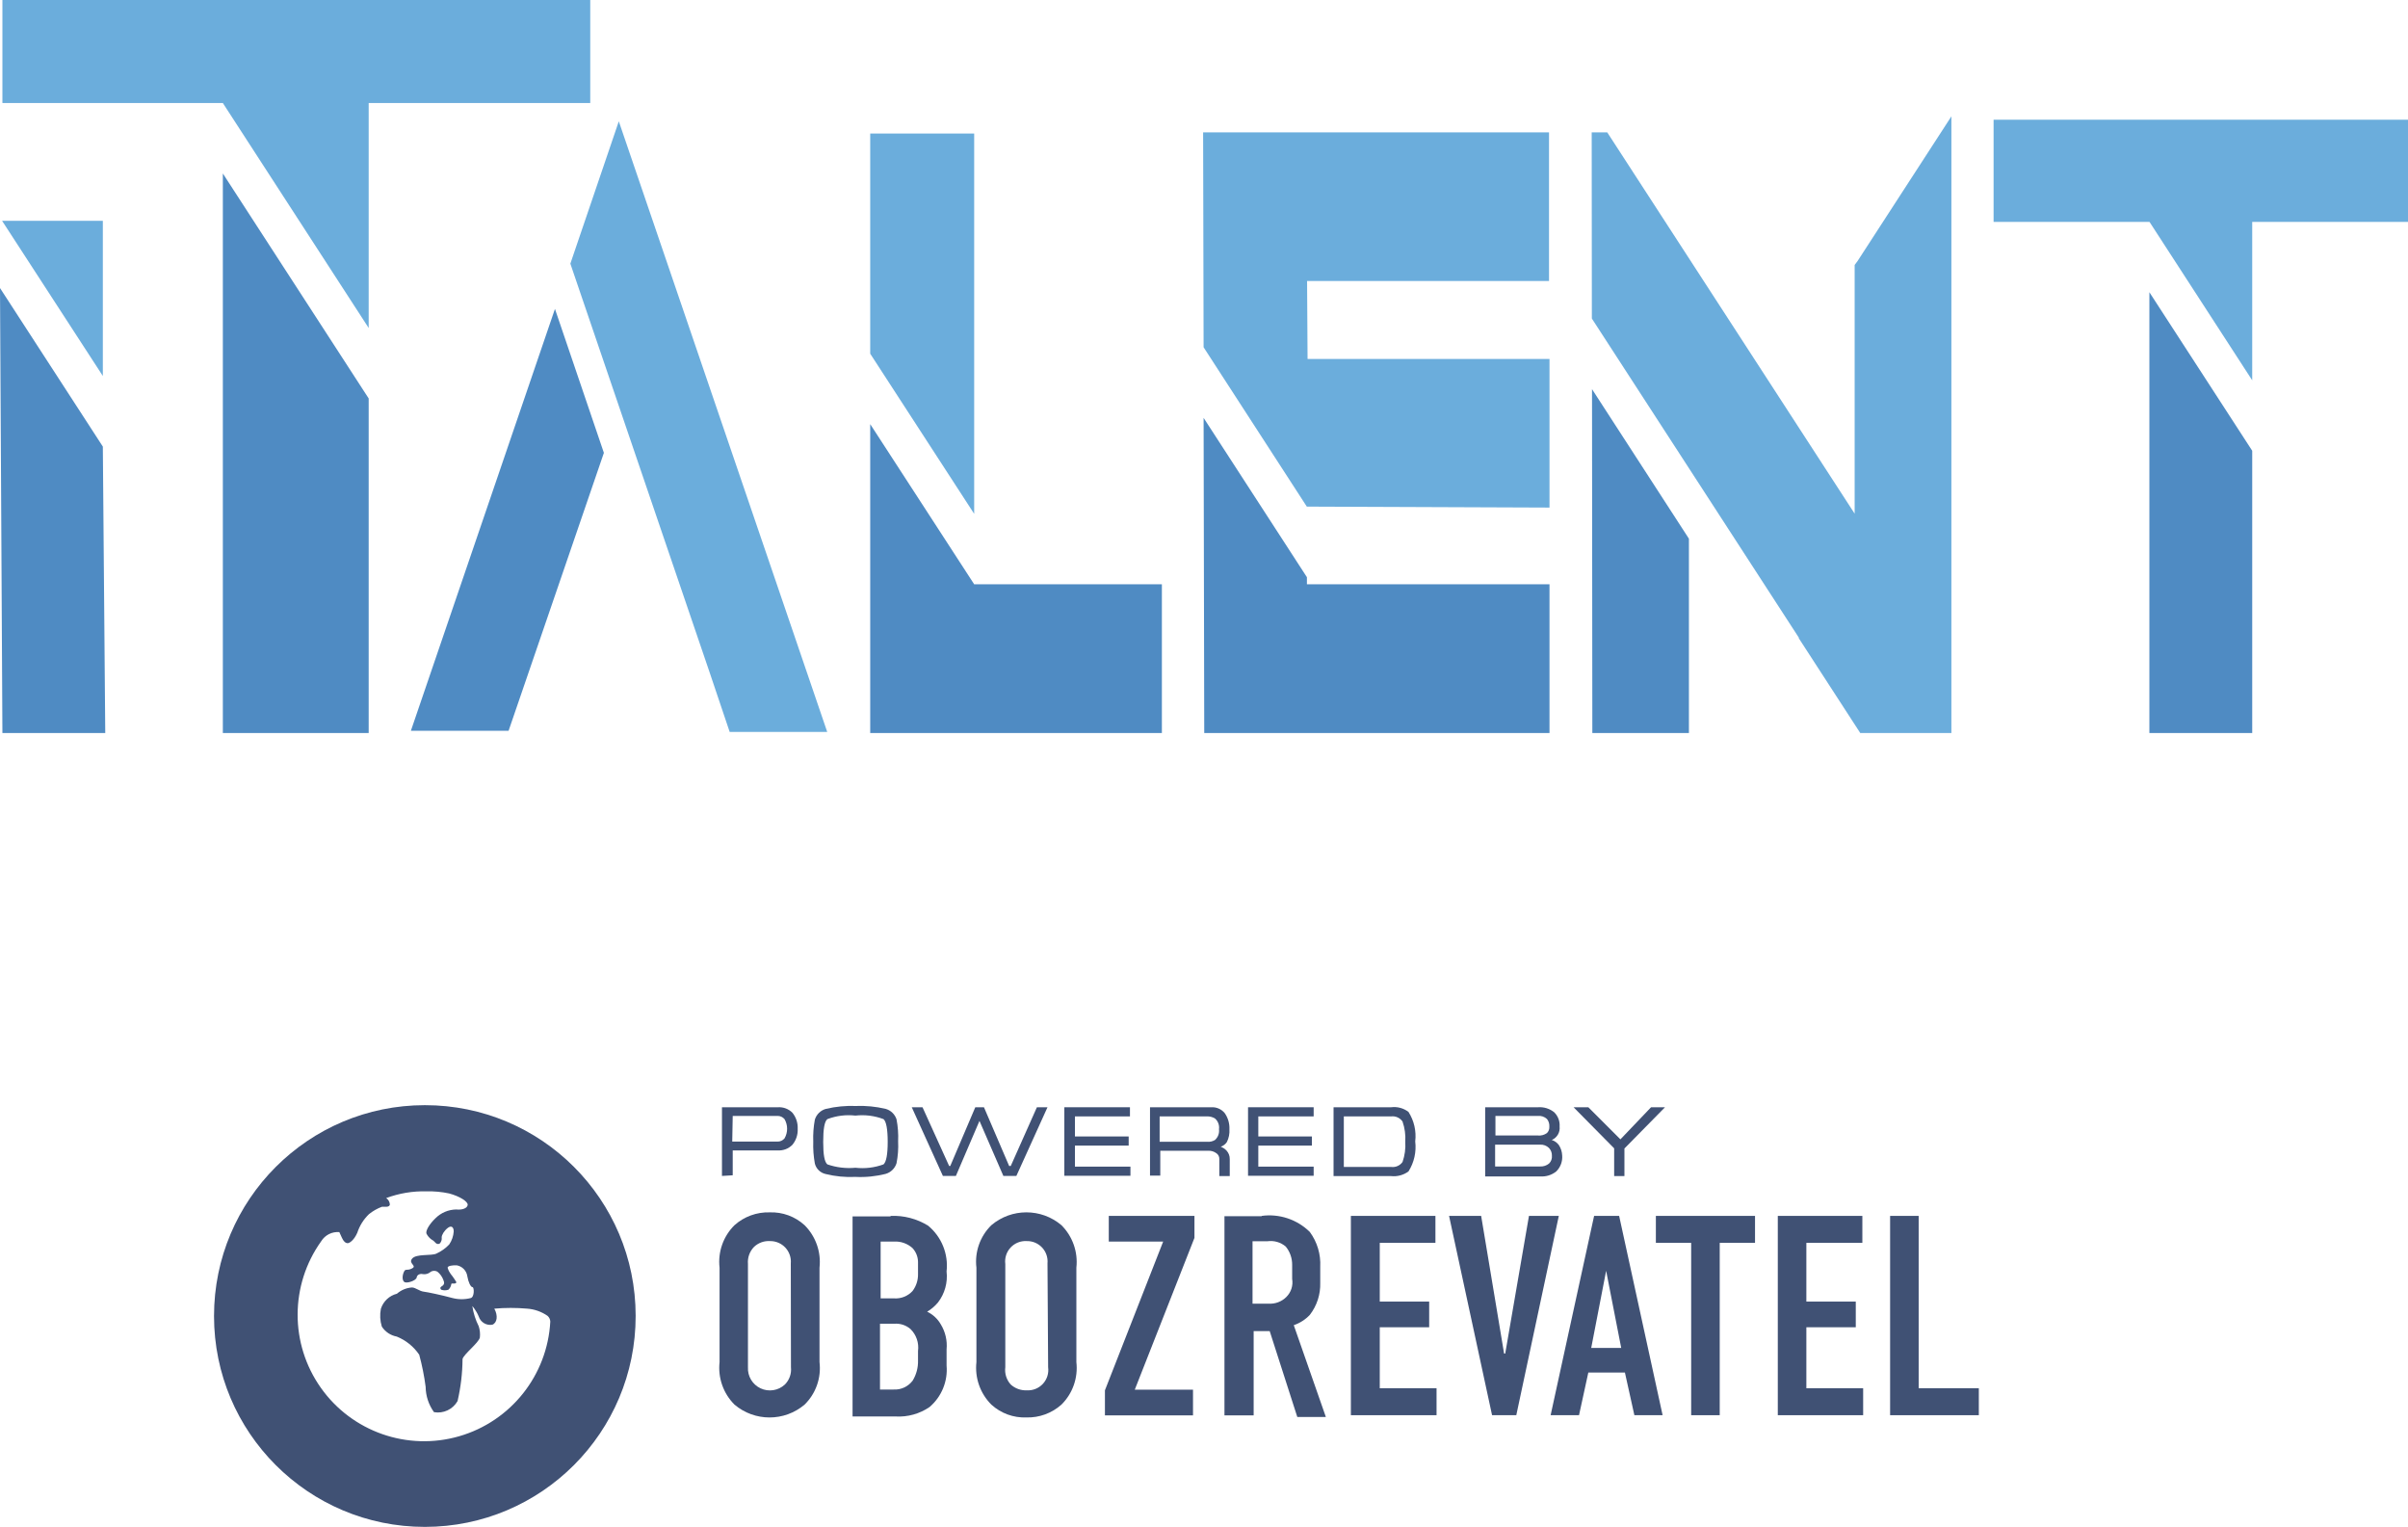
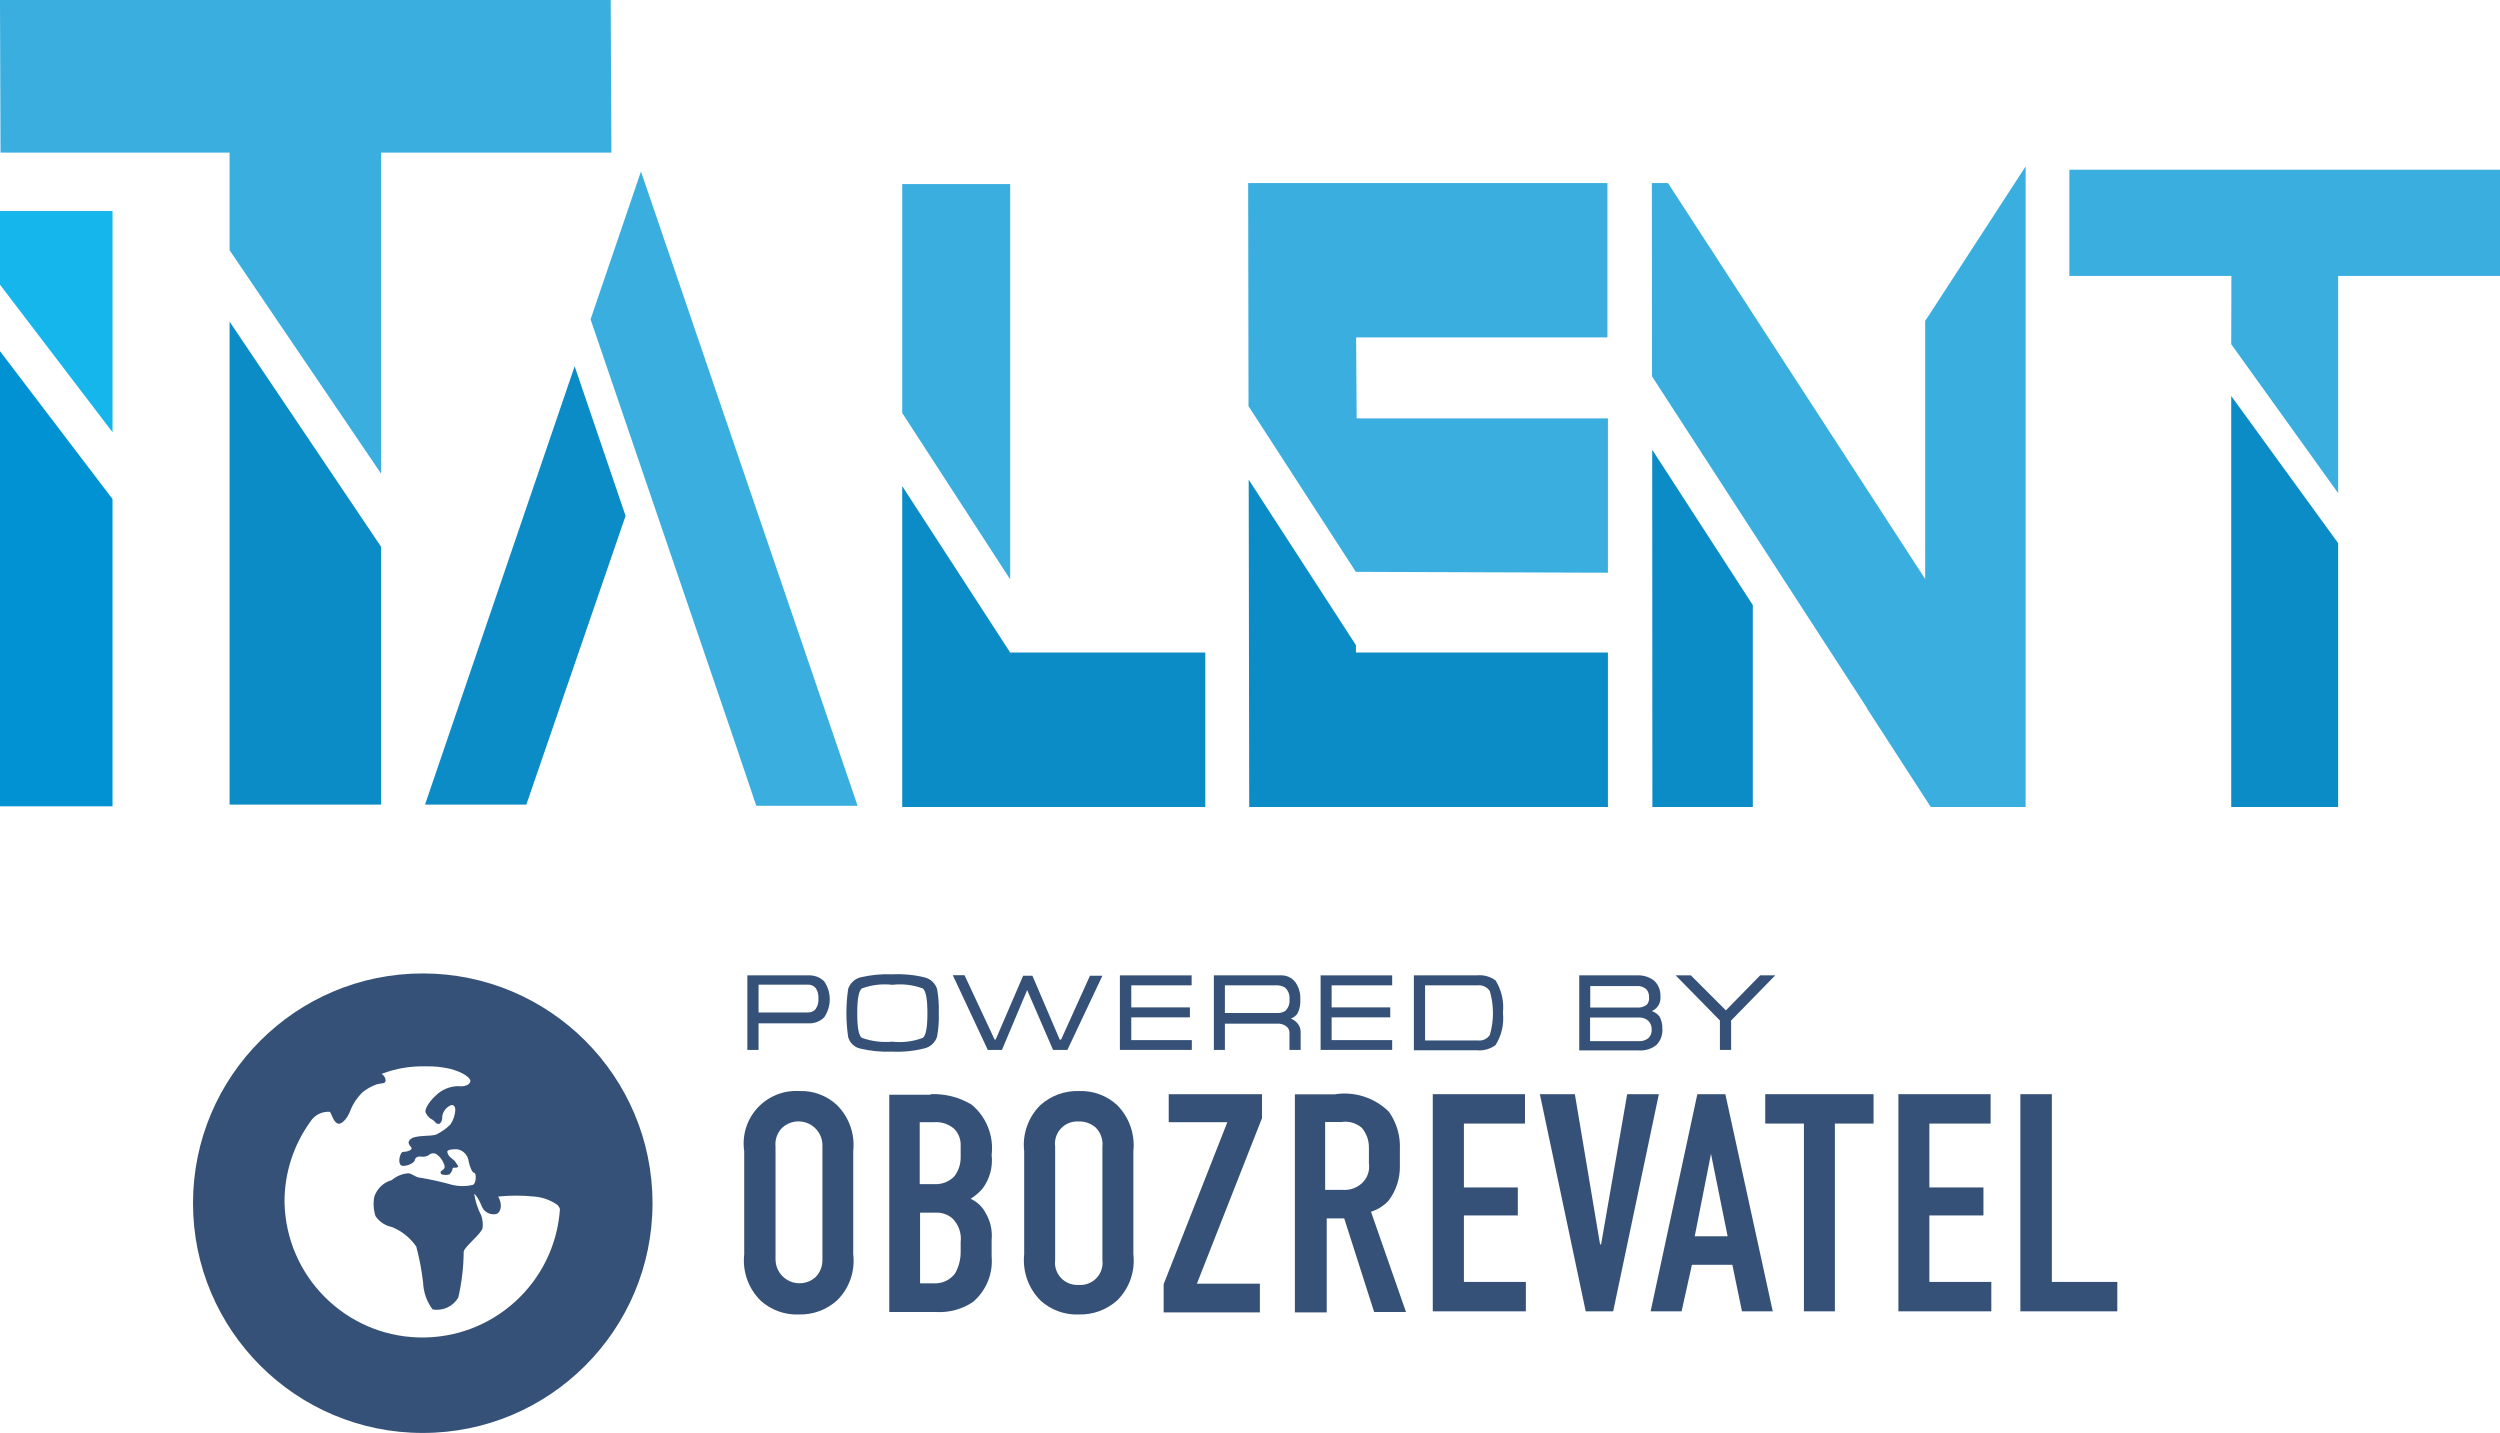
- <svg xmlns="http://www.w3.org/2000/svg" viewBox="0 0 150.09 95.14">
+ <svg xmlns="http://www.w3.org/2000/svg" viewBox="0 0 142.87 81.89">
  <defs>
-     <style>.cls-1{fill:#6baddc;}.cls-2{fill:#4f8bc3;}.cls-3{fill:#405174;}</style>
+     <style>.cls-1{fill:#365177;}.cls-2{fill:#0c8cc6;}.cls-3{fill:#39aedf;}.cls-4{fill:#14b6ec;}.cls-5{fill:#0092d3;}</style>
  </defs>
-   <g id="Слой_2" data-name="Слой 2">
-     <g id="Слой_1-2" data-name="Слой 1">
-       <polygon class="cls-1" points="6.41 13.76 0.13 13.76 6.41 23.43 6.41 13.76" />
-       <polygon class="cls-2" points="0.15 45.68 6.56 45.68 6.41 27.83 0 17.95 0.15 45.68" />
-       <polygon class="cls-2" points="13.89 45.68 22.98 45.68 22.98 24.83 13.89 10.81 13.89 45.68" />
-       <polygon class="cls-1" points="0.15 6.42 13.89 6.42 13.89 6.42 22.98 20.44 22.98 6.42 36.79 6.42 36.79 0 0.15 0 0.15 6.42" />
-       <polygon class="cls-2" points="81.46 35.97 75.02 26.04 75.06 45.68 96.58 45.68 96.58 36.41 81.46 36.41 81.46 35.97" />
-       <polygon class="cls-1" points="81.47 17.51 96.55 17.51 96.55 8.25 74.99 8.25 75.02 21.64 81.46 31.58 81.46 31.57 96.58 31.63 96.58 22.37 81.5 22.37 81.47 17.51" />
-       <polygon class="cls-2" points="99.25 45.68 105.27 45.68 105.27 33.57 99.23 24.25 99.25 45.68" />
-       <polygon class="cls-1" points="115.78 16.27 115.6 16.51 115.6 32.01 100.18 8.25 99.21 8.25 99.22 19.85 112.13 39.75 112.11 39.76 115.95 45.68 121.63 45.68 121.63 7.25 115.78 16.27" />
-       <polygon class="cls-2" points="133.97 45.68 140.38 45.68 140.38 28.09 133.97 18.21 133.97 45.68" />
-       <polygon class="cls-1" points="150.09 13.83 150.09 7.46 124.26 7.46 124.26 13.83 133.97 13.83 133.97 13.84 133.98 13.83 140.38 23.7 140.38 13.83 150.09 13.83" />
-       <polygon class="cls-1" points="60.72 8.32 54.24 8.32 54.24 22.04 60.72 32.02 60.72 8.32" />
-       <polygon class="cls-2" points="61.68 36.41 60.73 36.41 60.72 36.42 60.72 36.41 60.72 36.41 60.72 36.41 54.24 26.43 54.24 45.68 66.17 45.68 68.16 45.68 72.42 45.68 72.42 36.41 61.68 36.41" />
-       <polygon class="cls-1" points="60.72 36.42 60.73 36.41 60.72 36.41 60.72 36.42" />
-       <polygon class="cls-2" points="34.59 19.25 37.64 28.22 31.7 45.54 25.61 45.54 34.59 19.25" />
-       <polygon class="cls-1" points="51.56 45.61 45.48 45.61 44.24 41.93 35.55 16.43 38.57 7.56 51.56 45.61" />
-       <path class="cls-3" d="M26.48,68.87A13.14,13.14,0,1,0,39.62,82,13.13,13.13,0,0,0,26.48,68.87ZM34.3,82.35a7.88,7.88,0,1,1-14.28-5,1.21,1.21,0,0,1,1.13-.57s.06.12.16.35.23.34.36.34.41-.21.6-.65A2.83,2.83,0,0,1,23,75.66a2.89,2.89,0,0,1,.81-.46l.29,0c.13,0,.2-.08.2-.14a.51.51,0,0,0-.23-.4,6.71,6.71,0,0,1,2.51-.42,6.08,6.08,0,0,1,1.41.13c.67.18,1.19.51,1.16.72s-.35.32-.71.28a1.87,1.87,0,0,0-1.3.55c-.38.36-.62.78-.56.95a1,1,0,0,0,.3.36.83.83,0,0,1,.26.21.21.21,0,0,0,.26.06.45.45,0,0,0,.13-.39c0-.16.16-.42.38-.59s.37-.06.37.22a1.63,1.63,0,0,1-.28.81,2.57,2.57,0,0,1-.8.57c-.31.15-1.25,0-1.51.31s.32.44,0,.61-.4,0-.5.19-.15.52,0,.65.75-.08.78-.27.23-.25.39-.21a.6.6,0,0,0,.48-.14.39.39,0,0,1,.44,0,1.19,1.19,0,0,1,.35.49c.07.17.1.3-.13.43-.08.05-.06.14,0,.19a.69.69,0,0,0,.45,0,.59.59,0,0,0,.18-.35c0-.08.2,0,.28-.06s0-.1-.11-.29S28,79.35,27.9,79c0-.12.3-.16.57-.15a.81.81,0,0,1,.66.69c.06.36.21.67.32.67s.13.62-.11.68a2.28,2.28,0,0,1-1.13,0c-.7-.19-1.56-.37-1.81-.4s-.49-.25-.72-.26a1.59,1.59,0,0,0-.94.39,1.41,1.41,0,0,0-1,.94,2.25,2.25,0,0,0,.06,1.11,1.41,1.41,0,0,0,.93.62,3.1,3.1,0,0,1,1.4,1.13,15.07,15.07,0,0,1,.4,2A2.75,2.75,0,0,0,27.05,88a1.41,1.41,0,0,0,1.47-.69,12,12,0,0,0,.31-2.62c.08-.31,1-1,1.08-1.34a1.68,1.68,0,0,0-.07-.7,4.15,4.15,0,0,1-.4-1.26s.24.26.4.65a.75.75,0,0,0,.85.51c.3-.12.36-.57.12-1a11.76,11.76,0,0,1,2.05,0,2.55,2.55,0,0,1,1.27.45A.51.51,0,0,1,34.3,82.35Z" />
-       <path class="cls-3" d="M44.85,79a3.21,3.21,0,0,1,.93-2.65,3.15,3.15,0,0,1,2.19-.8,3.06,3.06,0,0,1,2.18.8A3.24,3.24,0,0,1,51.08,79v5.88a3.18,3.18,0,0,1-.93,2.65,3.38,3.38,0,0,1-4.37,0,3.24,3.24,0,0,1-.93-2.65Zm4.44-.27A1.28,1.28,0,0,0,48,77.34a1.33,1.33,0,0,0-1,.36,1.36,1.36,0,0,0-.38,1.07V85.2a1.37,1.37,0,0,0,2.3,1.08,1.33,1.33,0,0,0,.38-1.08Z" />
-       <path class="cls-3" d="M55.51,75.77a4.11,4.11,0,0,1,2.34.61A3.23,3.23,0,0,1,59,79.23a2.67,2.67,0,0,1-.54,1.94,2.63,2.63,0,0,1-.67.57,1.94,1.94,0,0,1,.85.79A2.53,2.53,0,0,1,59,84.09v1a3.06,3.06,0,0,1-1.06,2.59,3.4,3.4,0,0,1-2.11.59H53.14V75.8h2.37Zm-.62,5.14h.84a1.43,1.43,0,0,0,1.15-.46,1.7,1.7,0,0,0,.34-1.06v-.76a1.3,1.3,0,0,0-.34-.85,1.59,1.59,0,0,0-1.16-.41h-.83Zm0,5.68h.8a1.39,1.39,0,0,0,1.2-.56,2.3,2.3,0,0,0,.33-1.25v-.59a1.62,1.62,0,0,0-.47-1.37,1.38,1.38,0,0,0-1-.33h-.9v4.1Z" />
-       <path class="cls-3" d="M60.86,79a3.18,3.18,0,0,1,.93-2.65,3.38,3.38,0,0,1,4.37,0A3.24,3.24,0,0,1,67.09,79v5.88a3.21,3.21,0,0,1-.93,2.65,3.15,3.15,0,0,1-2.19.8,3.06,3.06,0,0,1-2.18-.8,3.24,3.24,0,0,1-.93-2.65Zm4.43-.27A1.27,1.27,0,0,0,64,77.34a1.27,1.27,0,0,0-1.34,1.43V85.2A1.35,1.35,0,0,0,63,86.28a1.4,1.4,0,0,0,1,.36,1.27,1.27,0,0,0,1.33-1.44Z" />
-       <path class="cls-3" d="M74.45,75.77v1.37L70.73,86.6h3.63v1.6H68.87V86.64l3.63-9.27H69.11v-1.6Z" />
-       <path class="cls-3" d="M78.64,75.77a3.59,3.59,0,0,1,3,1,3.36,3.36,0,0,1,.65,2.17v1a3.11,3.11,0,0,1-.65,2,2.46,2.46,0,0,1-1,.64l2,5.72H80.86l-1.72-5.35h-1V88.2H76.32V75.79h2.32Zm-.56,5.47h1a1.43,1.43,0,0,0,1.09-.41,1.28,1.28,0,0,0,.37-1.13v-.88a1.78,1.78,0,0,0-.4-1.14A1.45,1.45,0,0,0,79,77.35h-.93v3.89Z" />
-       <path class="cls-3" d="M84.2,75.77h5.27v1.68H86v3.66h3.08v1.6H86v3.8h3.54v1.68H84.2Z" />
-       <path class="cls-3" d="M94.51,88.19H93L90.32,75.77h2l1.43,8.58h.07l1.48-8.58h1.86Z" />
-       <path class="cls-3" d="M101.87,88.19l-.59-2.66H99l-.58,2.66H96.65l2.71-12.42h1.56l2.71,12.42Zm-1.76-9L99.18,84h1.87Z" />
-       <path class="cls-3" d="M109.39,75.77v1.68h-2.2V88.19h-1.78V77.45h-2.2V75.77Z" />
-       <path class="cls-3" d="M110.81,75.77h5.27v1.68h-3.49v3.66h3.08v1.6h-3.08v3.8h3.54v1.68h-5.32Z" />
-       <path class="cls-3" d="M119.59,75.77V86.51h3.75v1.68h-5.53V75.77Z" />
-       <path class="cls-3" d="M45,73.28V69h3.49a1.17,1.17,0,0,1,.9.34,1.48,1.48,0,0,1,.33,1,1.45,1.45,0,0,1-.33,1,1.18,1.18,0,0,1-.91.35H45.67v1.55Zm.64-2.14h2.82a.56.56,0,0,0,.44-.2,1.2,1.2,0,0,0,0-1.2.56.56,0,0,0-.44-.2H45.67Z" />
-       <path class="cls-3" d="M53.32,73.34a6.43,6.43,0,0,1-1.86-.18.89.89,0,0,1-.67-.65,6.41,6.41,0,0,1-.1-1.37,6.15,6.15,0,0,1,.1-1.37,1,1,0,0,1,.69-.67,7,7,0,0,1,1.86-.18,6.92,6.92,0,0,1,1.86.18,1,1,0,0,1,.68.65,5.79,5.79,0,0,1,.1,1.37,5.57,5.57,0,0,1-.1,1.37,1,1,0,0,1-.67.66A6.36,6.36,0,0,1,53.32,73.34Zm0-.57a3.83,3.83,0,0,0,1.75-.21c.17-.15.26-.62.26-1.4s-.09-1.28-.26-1.42a3.75,3.75,0,0,0-1.75-.22,3.72,3.72,0,0,0-1.75.22c-.18.14-.26.62-.26,1.42s.08,1.25.26,1.4A4.16,4.16,0,0,0,53.32,72.77Z" />
-       <path class="cls-3" d="M59.16,72.66h.07L60.79,69h.54l1.57,3.66H63L64.63,69h.66l-1.94,4.28h-.81l-1.49-3.43-1.47,3.43h-.81L56.83,69h.67Z" />
-       <path class="cls-3" d="M66.34,69h4.09v.57H67v1.25h3.35v.57H67v1.31h3.46v.57H66.34Z" />
-       <path class="cls-3" d="M71.66,69h3.85a1,1,0,0,1,.83.37,1.63,1.63,0,0,1,.29,1,1.55,1.55,0,0,1-.16.8.76.76,0,0,1-.38.29,1,1,0,0,1,.36.24.76.76,0,0,1,.2.53v1.06H76V72.22a.41.41,0,0,0-.19-.36.79.79,0,0,0-.49-.15h-3v1.55h-.64V69Zm.63,2.15h2.94a.8.8,0,0,0,.5-.11.77.77,0,0,0,.25-.67.75.75,0,0,0-.25-.67.9.9,0,0,0-.52-.13H72.28v1.58Z" />
-       <path class="cls-3" d="M77.79,69h4.09v.57H78.43v1.25h3.34v.57H78.43v1.31h3.45v.57H77.79Z" />
-       <path class="cls-3" d="M83.12,69h3.59a1.47,1.47,0,0,1,1.08.29,2.8,2.8,0,0,1,.42,1.84A2.85,2.85,0,0,1,87.79,73a1.55,1.55,0,0,1-1.08.29H83.12Zm.64,3.72h2.95a.75.75,0,0,0,.71-.31,3.18,3.18,0,0,0,.17-1.26,3.22,3.22,0,0,0-.17-1.26.75.75,0,0,0-.71-.32H83.76Z" />
-       <path class="cls-3" d="M97.37,72A1.25,1.25,0,0,1,97,73a1.44,1.44,0,0,1-1,.31H92.57V69h3.3a1.44,1.44,0,0,1,1,.31,1.13,1.13,0,0,1,.34.89.81.81,0,0,1-.49.84.87.87,0,0,1,.44.31A1.27,1.27,0,0,1,97.37,72Zm-.8-1.81a.67.67,0,0,0-.15-.46.73.73,0,0,0-.57-.19H93.21v1.22h2.64a.83.83,0,0,0,.57-.15A.51.51,0,0,0,96.57,70.21Zm-3.38,1.16v1.34H96a.82.82,0,0,0,.55-.18.6.6,0,0,0,.18-.49.66.66,0,0,0-.19-.49.73.73,0,0,0-.54-.2H93.19Z" />
-       <path class="cls-3" d="M102.91,69h.87l-2.53,2.57v1.72h-.64V71.56L98.08,69H99l2,2Z" />
+   <g id="Layer_2" data-name="Layer 2">
+     <g id="Слой_1" data-name="Слой 1">
+       <path class="cls-1" d="M24.16,55.63A13.13,13.13,0,1,0,37.29,68.76,13.13,13.13,0,0,0,24.16,55.63ZM32,69.1a7.88,7.88,0,0,1-15.74-.41,7.79,7.79,0,0,1,1.47-4.58,1.21,1.21,0,0,1,1.13-.57s.06.11.16.34.23.34.36.34.41-.21.6-.65a3.09,3.09,0,0,1,.75-1.16,2.79,2.79,0,0,1,.82-.45l.29-.05c.13,0,.2-.08.2-.15a.48.48,0,0,0-.23-.39,6.5,6.5,0,0,1,2.51-.43,5.62,5.62,0,0,1,1.4.14c.67.17,1.19.5,1.16.71s-.34.33-.7.28a1.88,1.88,0,0,0-1.3.56c-.38.35-.62.78-.56.94a.87.87,0,0,0,.29.36.76.76,0,0,1,.27.21.21.21,0,0,0,.26.07.48.48,0,0,0,.13-.39.83.83,0,0,1,.37-.59c.21-.16.38-.07.38.21a1.64,1.64,0,0,1-.28.82,3,3,0,0,1-.8.57c-.31.14-1.26,0-1.52.31s.33.44,0,.6-.41,0-.51.2-.14.52,0,.65.75-.08.79-.28.23-.24.39-.21a.59.59,0,0,0,.47-.13A.36.36,0,0,1,25,66a1.21,1.21,0,0,1,.36.49c.07.16.1.29-.13.42-.08.05-.06.15,0,.2a.73.73,0,0,0,.46,0,.63.63,0,0,0,.18-.34c0-.08.2,0,.28-.07s0-.09-.12-.29-.42-.26-.47-.59c0-.11.29-.16.57-.14a.78.78,0,0,1,.65.68c.07.36.22.67.33.67s.13.62-.11.69a2.55,2.55,0,0,1-1.13,0,17.21,17.21,0,0,0-1.81-.41c-.29,0-.49-.24-.72-.26a1.63,1.63,0,0,0-.95.39,1.46,1.46,0,0,0-1,.95,2.24,2.24,0,0,0,.07,1.11,1.48,1.48,0,0,0,.93.62,3.07,3.07,0,0,1,1.4,1.12,14.33,14.33,0,0,1,.39,2.06,2.73,2.73,0,0,0,.54,1.53,1.41,1.41,0,0,0,1.47-.68,12.09,12.09,0,0,0,.31-2.63c.08-.31,1-1,1.08-1.34a1.71,1.71,0,0,0-.07-.7,4,4,0,0,1-.41-1.25c.05,0,.25.26.41.65a.73.73,0,0,0,.85.5c.29-.11.36-.57.11-1a10.18,10.18,0,0,1,2.06,0,2.68,2.68,0,0,1,1.27.44A.49.49,0,0,1,32,69.1Z" />
+       <path class="cls-1" d="M42.53,65.79a3,3,0,0,1,3.12-3.44,3,3,0,0,1,2.18.8,3.22,3.22,0,0,1,.93,2.64v5.89a3.16,3.16,0,0,1-.93,2.64,3.12,3.12,0,0,1-2.18.8,3.06,3.06,0,0,1-2.19-.8,3.22,3.22,0,0,1-.93-2.64ZM47,65.53a1.37,1.37,0,0,0-2.3-1.08,1.33,1.33,0,0,0-.38,1.08V72A1.37,1.37,0,0,0,46.59,73,1.36,1.36,0,0,0,47,72Z" />
+       <path class="cls-1" d="M53.18,62.53a4.18,4.18,0,0,1,2.35.6A3.23,3.23,0,0,1,56.67,66a2.69,2.69,0,0,1-.53,1.94,3.13,3.13,0,0,1-.67.57,1.79,1.79,0,0,1,.84.78,2.54,2.54,0,0,1,.36,1.57v.94a3.07,3.07,0,0,1-1.06,2.6,3.42,3.42,0,0,1-2.1.58H50.82V62.56h2.36Zm-.62,5.14h.85a1.45,1.45,0,0,0,1.14-.46,1.75,1.75,0,0,0,.35-1.06v-.77a1.3,1.3,0,0,0-.35-.85,1.57,1.57,0,0,0-1.16-.4h-.83Zm0,5.67h.8a1.43,1.43,0,0,0,1.21-.55,2.45,2.45,0,0,0,.33-1.26V71a1.65,1.65,0,0,0-.48-1.38,1.38,1.38,0,0,0-.94-.32h-.9v4.09Z" />
+       <path class="cls-1" d="M58.53,65.79a3.19,3.19,0,0,1,.93-2.64,3.15,3.15,0,0,1,2.19-.8,3.06,3.06,0,0,1,2.19.8,3.26,3.26,0,0,1,.93,2.64v5.89a3.19,3.19,0,0,1-.93,2.64,3.15,3.15,0,0,1-2.19.8,3.06,3.06,0,0,1-2.19-.8,3.26,3.26,0,0,1-.93-2.64ZM63,65.53a1.35,1.35,0,0,0-.37-1.08,1.4,1.4,0,0,0-1-.36,1.27,1.27,0,0,0-1.33,1.44V72a1.27,1.27,0,0,0,1.33,1.43A1.27,1.27,0,0,0,63,72Z" />
+       <path class="cls-1" d="M72.12,62.53V63.9L68.4,73.36H72V75h-5.5V73.39l3.64-9.26H66.79v-1.6Z" />
+       <path class="cls-1" d="M76.32,62.53a3.61,3.61,0,0,1,3.05,1A3.42,3.42,0,0,1,80,65.68v.94a3.17,3.17,0,0,1-.65,2,2.33,2.33,0,0,1-1,.63l2,5.73H78.53l-1.71-5.35h-1V75H74V62.54h2.32ZM75.76,68h1a1.45,1.45,0,0,0,1.1-.41,1.29,1.29,0,0,0,.37-1.12v-.88a1.69,1.69,0,0,0-.41-1.14,1.44,1.44,0,0,0-1.16-.33h-.93V68Z" />
+       <path class="cls-1" d="M81.88,62.53h5.27v1.68H83.66v3.65h3.08v1.6H83.66v3.8H87.2v1.68H81.88Z" />
+       <path class="cls-1" d="M92.19,74.94H90.62L88,62.53h2l1.44,8.58h.06l1.49-8.58H94.8Z" />
+       <path class="cls-1" d="M99.55,74.94,99,72.28H96.69l-.59,2.66H94.33L97,62.53H98.6l2.71,12.41Zm-1.77-9-.93,4.71h1.88Z" />
+       <path class="cls-1" d="M107.07,62.53v1.68h-2.21V74.94h-1.77V64.21h-2.21V62.53Z" />
+       <path class="cls-1" d="M108.49,62.53h5.27v1.68h-3.5v3.65h3.09v1.6h-3.09v3.8h3.54v1.68h-5.31Z" />
+       <path class="cls-1" d="M117.26,62.53V73.26H121v1.68h-5.54V62.53Z" />
+       <path class="cls-1" d="M42.71,60V55.74H46.2a1.21,1.21,0,0,1,.9.34,1.82,1.82,0,0,1,0,2.06,1.19,1.19,0,0,1-.92.34H43.35V60Zm.64-2.14h2.82a.56.56,0,0,0,.44-.19.93.93,0,0,0,.16-.61.92.92,0,0,0-.16-.6.56.56,0,0,0-.44-.19H43.35Z" />
+       <path class="cls-1" d="M51,60.1a6.81,6.81,0,0,1-1.86-.18.92.92,0,0,1-.67-.66,9.43,9.43,0,0,1,0-2.74,1,1,0,0,1,.68-.66A6.62,6.62,0,0,1,51,55.68a6.43,6.43,0,0,1,1.86.18,1,1,0,0,1,.69.65,6.34,6.34,0,0,1,.1,1.37,6.15,6.15,0,0,1-.1,1.37,1,1,0,0,1-.67.65A6.37,6.37,0,0,1,51,60.1Zm0-.57a3.72,3.72,0,0,0,1.74-.22c.18-.14.26-.62.26-1.4s-.08-1.27-.26-1.42A3.75,3.75,0,0,0,51,56.28a3.77,3.77,0,0,0-1.75.21c-.18.15-.26.62-.26,1.42s.08,1.26.26,1.4A4.09,4.09,0,0,0,51,59.53Z" />
+       <path class="cls-1" d="M56.84,59.41h.06l1.57-3.65H59l1.56,3.65h.08l1.65-3.65H63L61,60h-.82l-1.48-3.42L57.26,60h-.81l-2-4.27h.67Z" />
+       <path class="cls-1" d="M64,55.74h4.1v.57H64.65v1.26H68v.57H64.65v1.3h3.46V60H64Z" />
+       <path class="cls-1" d="M69.33,55.74h3.85a1,1,0,0,1,.84.38,1.58,1.58,0,0,1,.29,1,1.55,1.55,0,0,1-.16.8.79.79,0,0,1-.38.29,1,1,0,0,1,.36.25.75.75,0,0,1,.2.52V60h-.64V59a.44.44,0,0,0-.2-.36.77.77,0,0,0-.49-.14H70V60h-.63V55.74ZM70,57.89h2.94a.84.84,0,0,0,.5-.11.78.78,0,0,0,.25-.67.79.79,0,0,0-.25-.67.9.9,0,0,0-.52-.13H70v1.58Z" />
+       <path class="cls-1" d="M75.47,55.74h4.09v.57H76.1v1.26h3.35v.57H76.1v1.3h3.46V60H75.47Z" />
+       <path class="cls-1" d="M80.8,55.74h3.59a1.54,1.54,0,0,1,1.08.29,2.92,2.92,0,0,1,.42,1.85,2.86,2.86,0,0,1-.42,1.84,1.52,1.52,0,0,1-1.08.3H80.8Zm.64,3.72h3a.73.73,0,0,0,.7-.31,4.47,4.47,0,0,0,0-2.51.74.74,0,0,0-.7-.33h-3Z" />
+       <path class="cls-1" d="M95,58.78a1.2,1.2,0,0,1-.34.94,1.45,1.45,0,0,1-1,.31H90.25V55.74h3.29a1.47,1.47,0,0,1,1,.31,1.16,1.16,0,0,1,.35.9.81.81,0,0,1-.49.83,1,1,0,0,1,.44.31A1.39,1.39,0,0,1,95,58.78ZM94.24,57a.64.64,0,0,0-.14-.45.74.74,0,0,0-.57-.2H90.88v1.23h2.65a.87.87,0,0,0,.57-.15A.53.53,0,0,0,94.24,57Zm-3.37,1.16v1.34h2.79a.78.78,0,0,0,.55-.18.63.63,0,0,0,.18-.49.67.67,0,0,0-.19-.49.74.74,0,0,0-.54-.19H90.87Z" />
+       <path class="cls-1" d="M100.59,55.74h.86l-2.52,2.58V60h-.64V58.32l-2.53-2.58h.87l2,2Z" />
+       <polygon class="cls-2" points="13.12 45.98 21.78 45.98 21.78 31.25 13.12 18.38 13.12 45.98" />
+       <polygon class="cls-3" points="0.03 8.72 13.12 8.72 13.12 8.71 13.12 14.3 21.78 27.07 21.78 8.72 34.94 8.72 34.9 0 0 0 0.03 8.72" />
+       <polygon class="cls-2" points="77.49 36.87 71.36 27.41 71.39 46.12 91.89 46.12 91.89 37.29 77.49 37.29 77.49 36.87" />
+       <polygon class="cls-3" points="77.5 19.28 91.86 19.28 91.86 10.46 71.33 10.46 71.35 23.21 77.49 32.69 77.49 32.68 91.89 32.73 91.89 23.91 77.53 23.91 77.5 19.28" />
+       <polygon class="cls-2" points="94.43 46.12 100.17 46.12 100.17 34.58 94.42 25.7 94.43 46.12" />
+       <polygon class="cls-3" points="110.18 18.1 110.02 18.33 110.02 33.09 95.32 10.46 94.4 10.46 94.41 21.51 106.7 40.47 106.69 40.48 110.34 46.12 115.76 46.12 115.76 9.51 110.18 18.1" />
+       <polygon class="cls-2" points="127.51 46.12 133.62 46.12 133.62 31.04 127.51 22.63 127.51 46.12" />
+       <polygon class="cls-3" points="142.87 15.77 142.87 9.7 118.26 9.7 118.26 15.77 127.51 15.77 127.51 15.78 127.52 15.78 127.51 19.67 133.62 28.18 133.62 15.77 142.87 15.77" />
+       <polygon class="cls-3" points="57.73 10.52 51.56 10.52 51.56 23.6 57.73 33.11 57.73 10.52" />
+       <polygon class="cls-2" points="58.65 37.29 57.75 37.29 57.73 37.3 57.73 37.29 57.73 37.29 57.73 37.29 51.56 27.78 51.56 46.12 62.92 46.12 64.81 46.12 68.88 46.12 68.88 37.29 58.65 37.29" />
+       <polygon class="cls-3" points="57.73 37.3 57.75 37.29 57.73 37.29 57.73 37.3" />
+       <polygon class="cls-2" points="32.84 20.93 35.75 29.48 30.08 45.98 24.29 45.98 32.84 20.93" />
+       <polygon class="cls-3" points="49.01 46.05 43.22 46.05 42.04 42.55 33.75 18.25 36.63 9.8 49.01 46.05" />
+       <polygon class="cls-4" points="6.43 12.06 6.43 24.7 0 16.27 0 12.06 6.43 12.06" />
+       <polygon class="cls-5" points="0 20.07 6.43 28.52 6.43 46.08 0 46.08 0 20.07" />
    </g>
  </g>
</svg>
